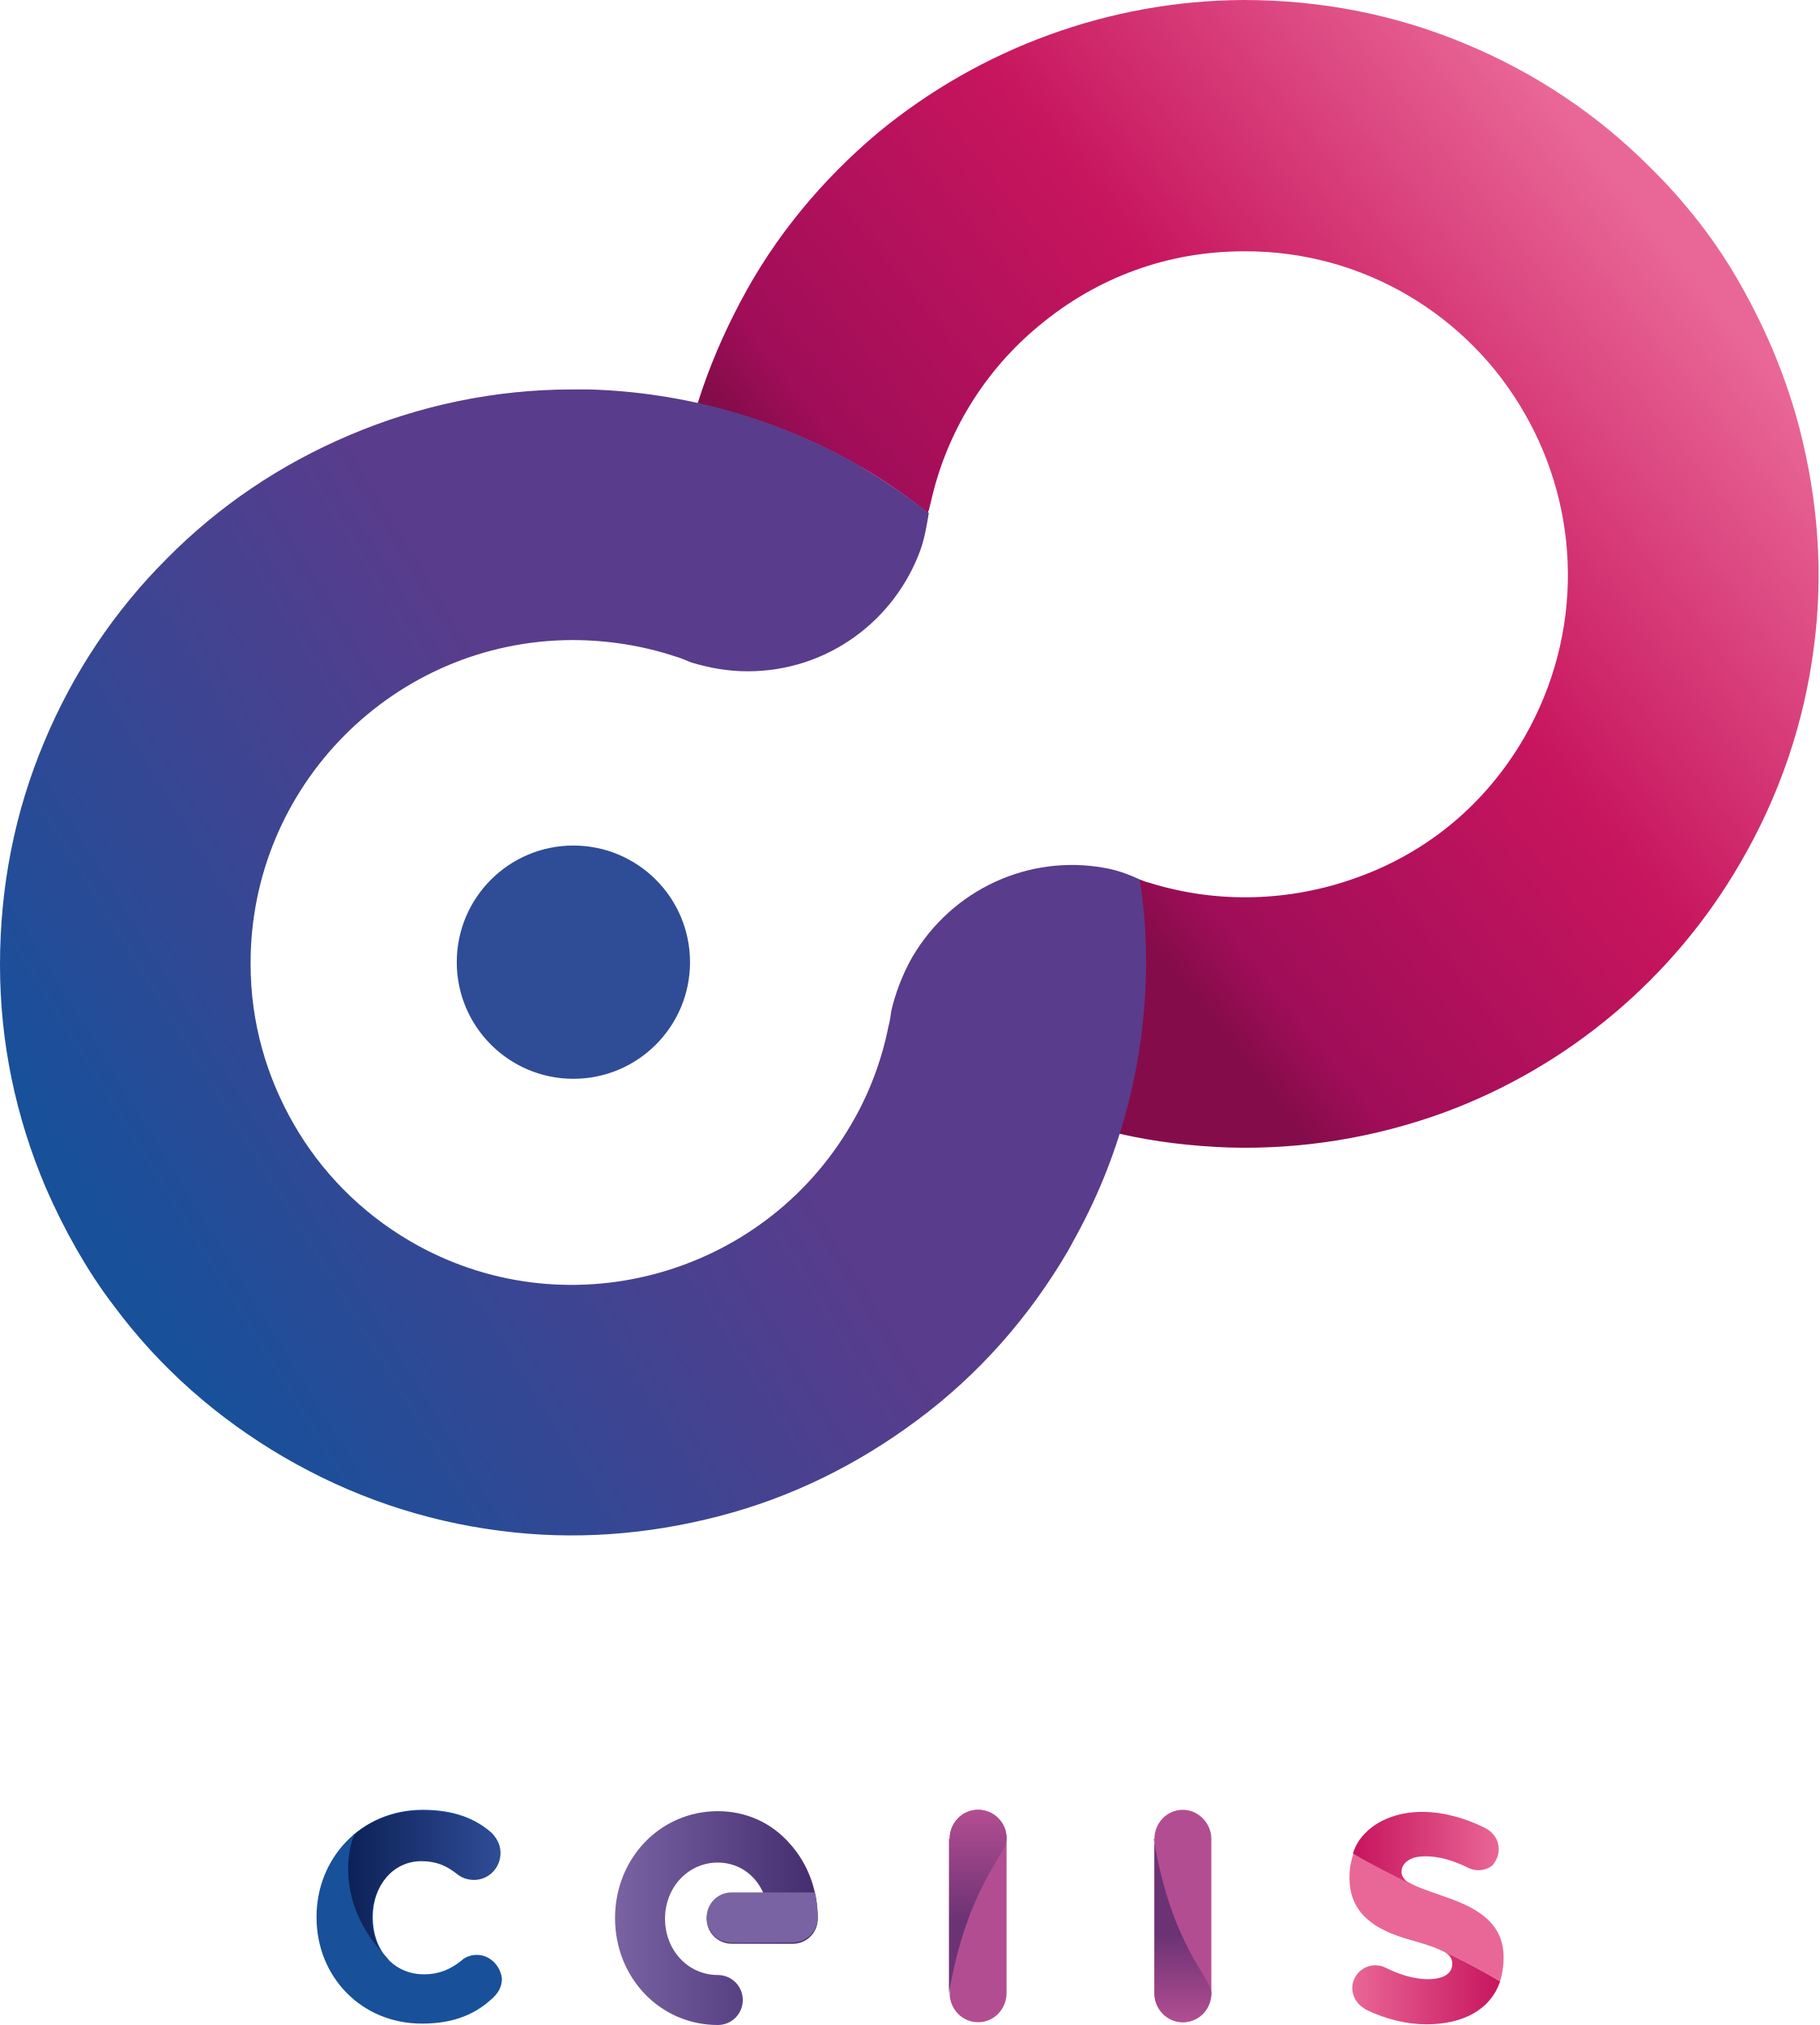
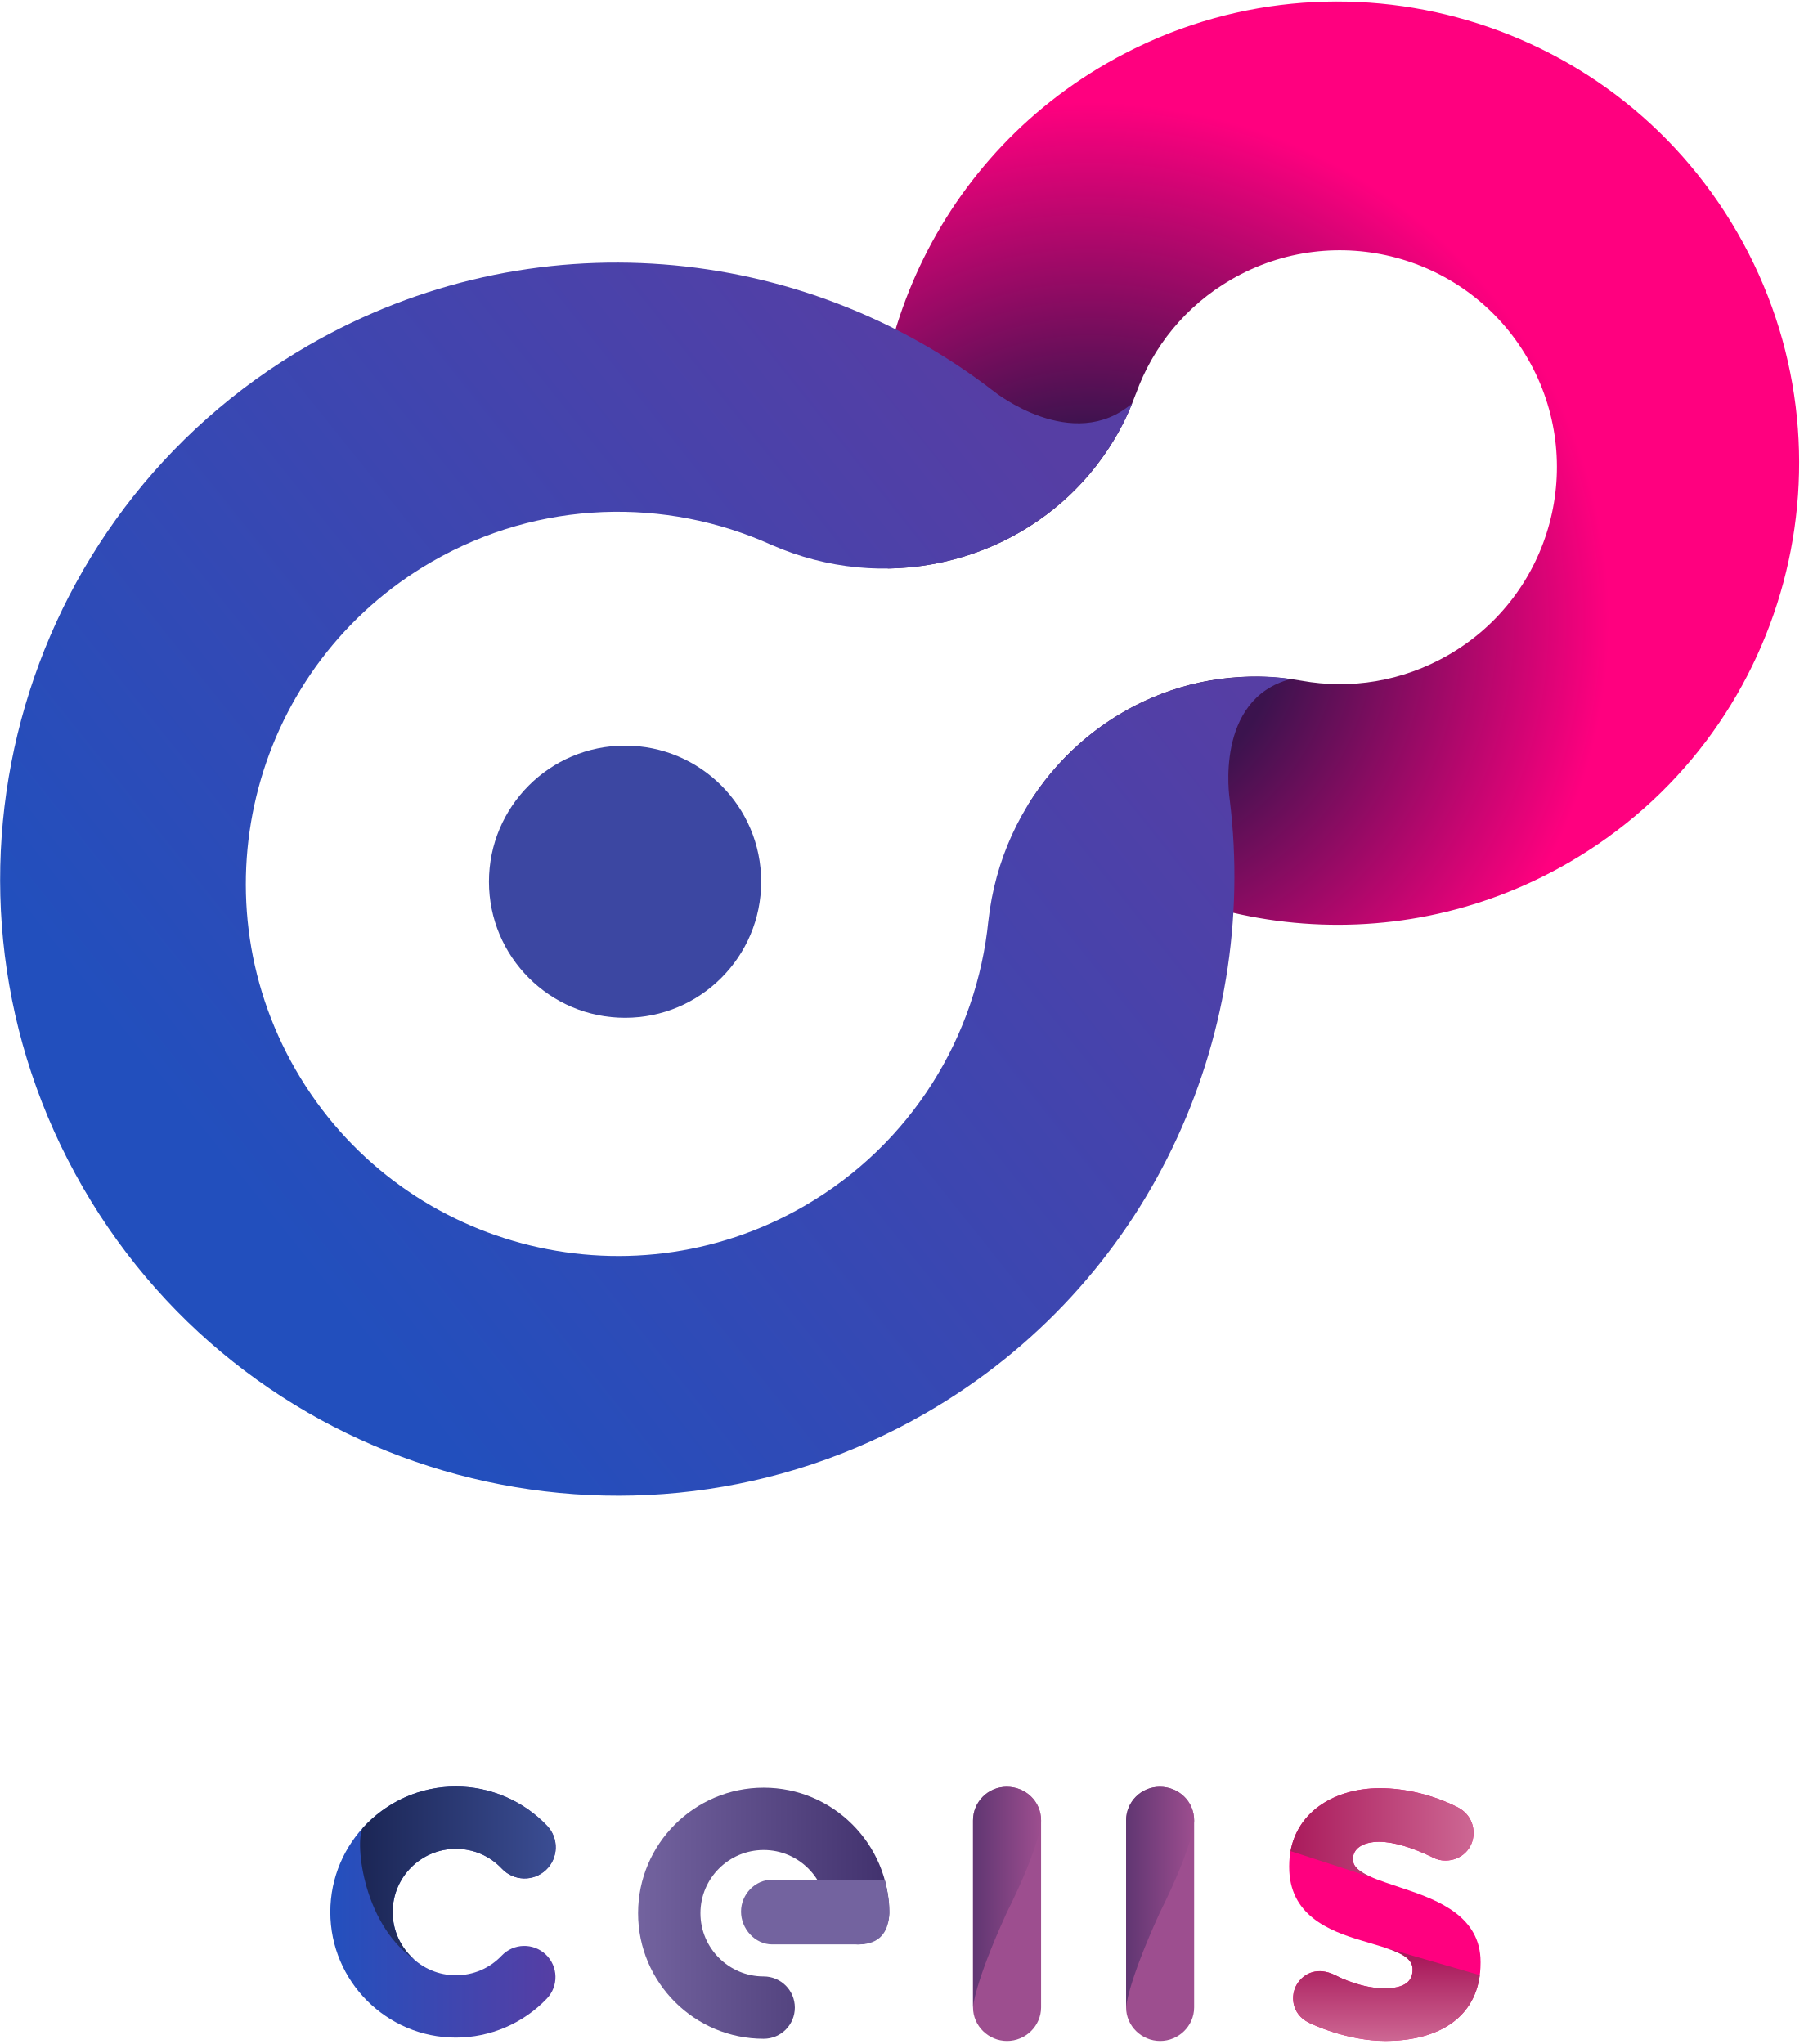
- <svg xmlns="http://www.w3.org/2000/svg" version="1.1" id="Capa_1" x="0px" y="0px" viewBox="0 0 262.1 291.7" style="enable-background:new 0 0 262.1 291.7;" xml:space="preserve">
-   <style type="text/css">
- 	.st0{fill:url(#SVGID_1_);}
- 	.st1{fill:#E96796;}
- 	.st2{fill:url(#SVGID_2_);}
- 	.st3{fill:#18509A;}
- 	.st4{fill:url(#SVGID_3_);}
- 	.st5{fill:url(#SVGID_4_);}
- 	.st6{fill:#7963A3;}
- 	.st7{fill:#B34D92;}
- 	.st8{fill:url(#SVGID_5_);}
- 	.st9{fill:url(#SVGID_6_);}
- 	.st10{fill:#2F4C97;}
- 	.st11{fill:url(#SVGID_7_);}
- 	.st12{fill:url(#SVGID_8_);}
- </style>
-   <g>
-     <g>
-       <linearGradient id="SVGID_1_" gradientUnits="userSpaceOnUse" x1="194.759" y1="284.329" x2="216.125" y2="284.329">
-         <stop offset="0" style="stop-color:#E96796" />
-         <stop offset="1" style="stop-color:#C7155E" />
-       </linearGradient>
-       <path class="st0" d="M209.2,282.8v0.1c0,1.3-1.1,2.2-3.5,2.2c-1.9,0-4-0.6-6.2-1.7l0,0c-0.4-0.2-0.9-0.3-1.4-0.3    c-1.8,0-3.3,1.5-3.3,3.3c0,1.2,0.7,2.3,1.7,2.9l0,0c0,0,0,0,0,0c0.1,0.1,0.2,0.1,0.3,0.2c2.9,1.4,5.9,2.1,8.7,2.1    c5.1,0,9.2-2,10.6-6.2c-5.7-3.4-11.8-6.2-18.3-8.3c1.6,1.1,3.5,1.8,5.3,2.3C206.4,280.4,209.2,281,209.2,282.8z" />
-       <g>
-         <path class="st1" d="M207.8,273.1c-2.2-0.8-4.3-1.4-5.3-2.3c0.2,0.2,0.5,0.4,0.9,0.6c-2.9-1.3-5.6-2.8-8.3-4.4     c0.2-0.7,0.5-1.3,0.9-1.9c-1,1.4-1.6,3.2-1.6,5.3v0.1c0,3.2,1.4,5.2,3.4,6.6c3.4,2.2,6.5,2.3,9.7,3.8c3,1.4,5.8,2.9,8.6,4.5     c0.3-1,0.5-2.1,0.5-3.4v-0.1C216.6,276.5,211.9,274.5,207.8,273.1z" />
-         <linearGradient id="SVGID_2_" gradientUnits="userSpaceOnUse" x1="195.099" y1="266.227" x2="216.088" y2="266.227">
-           <stop offset="0" style="stop-color:#C7155E" />
-           <stop offset="1" style="stop-color:#E96796" />
-         </linearGradient>
-         <path class="st2" d="M203.4,271.5c-0.4-0.2-0.7-0.4-0.9-0.6c-0.4-0.4-0.6-0.8-0.6-1.2v-0.1c0-0.8,0.5-1.4,1.3-1.8     c0.6-0.3,1.3-0.4,2.2-0.4c1.9,0,4,0.6,6.2,1.7l0,0c0.4,0.2,0.9,0.3,1.4,0.3c0.8,0,1.5-0.3,2-0.7c0.5-0.6,0.9-1.4,0.9-2.3     c0-1.4-0.8-2.5-2-3.1c-2.8-1.4-6-2.3-9-2.3c-3.8,0-7.2,1.4-9.1,4.1c-0.4,0.6-0.7,1.2-0.9,1.9     C197.8,268.7,200.6,270.1,203.4,271.5z" />
+ <svg xmlns="http://www.w3.org/2000/svg" width="262px" height="297px" viewBox="0 0 262 297" version="1.1">
+   <defs>
+     <radialGradient cx="23.301%" cy="67.037%" fx="23.301%" fy="67.037%" r="86.388%" id="radialGradient-1">
+       <stop stop-color="#3B134E" offset="23.84%" />
+       <stop stop-color="#FF007F" offset="64.94%" />
+     </radialGradient>
+     <linearGradient x1="17.432%" y1="74.009%" x2="85.872%" y2="20.561%" id="linearGradient-2">
+       <stop stop-color="#224FBD" offset="0%" />
+       <stop stop-color="#563EA4" offset="100%" />
+     </linearGradient>
+     <linearGradient x1="49.999%" y1="13.294%" x2="49.999%" y2="99.741%" id="linearGradient-3">
+       <stop stop-color="#AA1B5C" offset="0%" />
+       <stop stop-color="#CD6793" offset="100%" />
+     </linearGradient>
+     <linearGradient x1="0.001%" y1="50.003%" x2="100%" y2="50.003%" id="linearGradient-4">
+       <stop stop-color="#AA1B5C" offset="0%" />
+       <stop stop-color="#CD6793" offset="100%" />
+     </linearGradient>
+     <linearGradient x1="-0.001%" y1="50%" x2="100.001%" y2="50%" id="linearGradient-5">
+       <stop stop-color="#603672" offset="0%" />
+       <stop stop-color="#9D4E8F" offset="100%" />
+     </linearGradient>
+     <linearGradient x1="-0.002%" y1="50%" x2="100%" y2="50%" id="linearGradient-6">
+       <stop stop-color="#603672" offset="0%" />
+       <stop stop-color="#9D4E8F" offset="100%" />
+     </linearGradient>
+     <linearGradient x1="5.08966538e-14%" y1="50.001%" x2="100%" y2="50.001%" id="linearGradient-7">
+       <stop stop-color="#73639F" offset="0%" />
+       <stop stop-color="#41316D" offset="100%" />
+     </linearGradient>
+     <linearGradient x1="0.001%" y1="49.999%" x2="100.002%" y2="49.999%" id="linearGradient-8">
+       <stop stop-color="#2350BE" offset="0%" />
+       <stop stop-color="#563EA4" offset="100%" />
+     </linearGradient>
+     <linearGradient x1="-0.002%" y1="50.002%" x2="100%" y2="50.002%" id="linearGradient-9">
+       <stop stop-color="#1B2655" offset="0%" />
+       <stop stop-color="#3B4D93" offset="100%" />
+     </linearGradient>
+   </defs>
+   <g id="Page-1" stroke="none" stroke-width="1" fill="none" fill-rule="evenodd">
+     <g id="cells-symbol-min">
+       <g id="Page-1">
+         <g id="Artboard-1">
+           <g id="cells-symbol-min">
+             <g id="Page-1">
+               <g id="cells-symbol">
+                 <path d="M160.753,9.215 C134.519,24.362 122.394,54.554 128.974,82.6 C144.697,82.364 159.337,72.866 165.01,57.212 L165.015,57.22 C167.445,50.449 172.188,44.468 178.906,40.59 C193.976,31.888 213.248,37.052 221.95,52.123 C230.653,67.195 225.488,86.466 210.417,95.168 C203.7,99.046 196.165,100.189 189.085,98.909 L189.085,98.909 C172.837,96.021 157.416,103.773 149.289,117.047 C170.299,136.058 201.963,140.31 227.822,125.38 C259.901,106.859 270.891,65.841 252.371,33.763 C233.85,1.686 192.832,-9.306 160.753,9.215 L160.753,9.215 L160.753,9.215 L160.753,9.215 Z" id="cell-pink" fill="url(#radialGradient-1)" />
+                 <circle id="core" fill="#3C47A2" cx="90.805" cy="128.114" r="19.772" />
+                 <path d="M187.515,98.658 C180.918,97.618 174.489,99.153 174.481,99.129 C158.421,102.51 145.533,116.096 143.586,133.789 L143.583,133.786 C141.905,150.507 132.481,166.206 116.817,175.251 C90.958,190.18 57.893,181.319 42.964,155.462 C28.035,129.604 36.895,96.539 62.753,81.61 C78.419,72.566 96.726,72.254 112.046,79.16 L112.043,79.157 C128.428,86.355 146.755,81.917 157.697,69.553 C157.697,69.553 162.072,64.854 164.469,58.62 C155.842,65.992 144.467,56.931 144.467,56.931 C116.564,35.301 77.28,31.434 44.815,50.178 C1.979,74.91 -12.699,129.685 12.033,172.522 C36.764,215.359 91.651,230.059 134.488,205.327 C166.796,186.674 182.962,151.017 178.637,116.132 C178.638,116.132 176.339,101.581 187.515,98.658 L187.515,98.658 L187.515,98.658 L187.515,98.658 Z" id="cell-blue" fill="url(#linearGradient-2)" />
+                 <g id="S-letter" transform="translate(186.8638, 259.3879)">
+                   <path d="M17.191,15.083 C13.333,13.752 9.688,12.82 9.688,10.824 L9.688,10.69 C9.688,9.292 11.031,8.229 13.493,8.229 C15.622,8.229 18.388,9.093 21.25,10.491 C21.916,10.824 22.402,10.956 23.135,10.956 C25.396,10.956 27.203,9.226 27.203,6.964 C27.203,5.233 26.275,3.902 24.813,3.171 C21.352,1.441 17.342,0.442 13.614,0.442 C6.427,0.442 0.42,4.5 0.42,11.755 L0.42,11.888 C0.42,18.809 6.019,21.138 11.011,22.601 C14.936,23.8 18.339,24.531 18.339,26.728 L18.339,26.859 C18.339,28.457 17.219,29.523 14.292,29.523 C12.388,29.523 10.361,29.047 8.137,28.103 C8.006,28.042 7.055,27.586 6.987,27.553 C4.681,26.443 2.604,27.165 1.519,28.967 C0.598,30.497 0.701,33.232 3.264,34.506 C3.78,34.763 8.84,37.162 14.404,37.162 C22.122,37.162 28.224,33.714 28.224,25.796 L28.224,25.664 C28.224,19.141 22.184,16.747 17.191,15.083 L17.191,15.083 L17.191,15.083 L17.191,15.083 Z" id="Shape" fill="#FF007F" />
+                   <g id="Group">
+                     <path d="M18.343,26.735 L18.343,26.866 C18.343,28.463 17.223,29.529 14.296,29.529 C12.391,29.529 10.366,29.053 8.142,28.11 C8.01,28.048 7.06,27.592 6.992,27.559 C4.685,26.449 2.608,27.17 1.524,28.974 C0.602,30.504 0.706,33.238 3.268,34.512 C3.785,34.769 8.845,37.169 14.409,37.169 C21.512,37.169 27.242,34.244 28.112,27.607 L14.311,23.606 C16.665,24.373 18.343,25.192 18.343,26.735 L18.343,26.735 L18.343,26.735 L18.343,26.735 Z" id="Shape" fill="url(#linearGradient-3)" />
+                     <path d="M9.688,10.824 L9.688,10.69 C9.688,9.292 11.031,8.229 13.493,8.229 C15.622,8.229 18.388,9.093 21.25,10.491 C21.916,10.824 22.402,10.956 23.135,10.956 C25.396,10.956 27.203,9.226 27.203,6.964 C27.203,5.233 26.275,3.902 24.813,3.171 C21.352,1.441 17.342,0.442 13.614,0.442 C7.179,0.442 1.695,3.697 0.616,9.584 L12.665,13.493 C10.902,12.771 9.688,11.974 9.688,10.824 L9.688,10.824 L9.688,10.824 L9.688,10.824 Z" id="Shape" fill="url(#linearGradient-4)" />
+                   </g>
+                 </g>
+                 <g id="L2-letter" transform="translate(163.3425, 259.3879)">
+                   <path d="M5.191,37.17 C2.496,37.17 0.248,34.986 0.248,32.292 L0.248,5.117 C0.248,2.421 2.496,0.238 5.191,0.238 C7.885,0.238 10.133,2.421 10.133,5.117 L10.133,32.292 C10.134,34.986 7.885,37.17 5.191,37.17 L5.191,37.17 L5.191,37.17 L5.191,37.17 Z" id="Shape" fill="#9D4E8F" />
+                   <path d="M0.248,32.292 L0.248,5.117 C0.248,2.421 2.412,0.238 5.106,0.238 C7.904,0.238 10.134,2.329 10.134,5.117 C10.134,5.117 10.276,8.24 5.109,18.609 C0.383,28.974 0.248,32.292 0.248,32.292 L0.248,32.292 L0.248,32.292 L0.248,32.292 Z" id="Shape" fill="url(#linearGradient-5)" />
+                 </g>
+                 <g id="L1-letter" transform="translate(141.1279, 259.3879)">
+                   <path d="M5.168,37.17 C2.473,37.17 0.226,34.986 0.226,32.292 L0.226,5.117 C0.226,2.421 2.473,0.238 5.168,0.238 C7.863,0.238 10.112,2.421 10.112,5.117 L10.112,32.292 C10.112,34.986 7.863,37.17 5.168,37.17 L5.168,37.17 L5.168,37.17 L5.168,37.17 Z" id="Shape" fill="#9D4E8F" />
+                   <path d="M0.226,32.292 L0.226,5.117 C0.226,2.421 2.389,0.238 5.083,0.238 C7.882,0.238 10.112,2.329 10.112,5.117 C10.112,5.117 10.253,8.24 5.087,18.609 C0.361,28.974 0.226,32.292 0.226,32.292 L0.226,32.292 L0.226,32.292 L0.226,32.292 Z" id="Shape" fill="url(#linearGradient-6)" />
+                 </g>
+                 <g id="E-letter" transform="translate(92.12518, 259.3879)">
+                   <path d="M18.815,36.851 C8.755,36.851 0.572,28.669 0.572,18.609 C0.572,8.549 8.754,0.366 18.815,0.366 C28.874,0.366 37.057,8.549 37.057,18.609 C37.057,21.11 35.029,23.138 32.528,23.138 C30.027,23.138 27.998,21.11 27.998,18.609 C27.998,13.544 23.878,9.424 18.814,9.424 C13.75,9.424 9.629,13.544 9.629,18.609 C9.629,23.672 13.75,27.794 18.814,27.794 C21.314,27.794 23.344,29.822 23.344,32.322 C23.344,34.825 21.315,36.851 18.815,36.851 L18.815,36.851 L18.815,36.851 L18.815,36.851 Z" id="Shape" fill="url(#linearGradient-7)" />
+                   <path d="M24.935,13.74 L20.058,13.74 C17.556,13.74 15.527,15.872 15.527,18.374 C15.527,20.875 17.555,23.138 20.058,23.138 L32.599,23.138 C38.977,23.138 36.806,15.41 36.397,13.74 L26.852,13.74 L24.935,13.74 L24.935,13.74 L24.935,13.74 L24.935,13.74 Z" id="Shape" fill="#73639F" />
+                 </g>
+                 <g id="C-letter" transform="translate(47.69601, 259.3879)">
+                   <path d="M18.532,36.681 C8.474,36.681 0.291,28.498 0.291,18.439 C0.291,8.381 8.474,0.198 18.532,0.198 C23.532,0.198 28.369,2.284 31.804,5.923 C33.52,7.741 33.437,10.609 31.617,12.326 C29.798,14.042 26.932,13.96 25.216,12.14 C23.461,10.28 21.087,9.256 18.532,9.256 C13.468,9.256 9.348,13.375 9.348,18.44 C9.348,23.504 13.468,27.624 18.532,27.624 C21.074,27.624 23.438,26.61 25.19,24.767 C26.913,22.955 29.78,22.882 31.594,24.607 C33.406,26.331 33.477,29.198 31.752,31.011 C28.325,34.615 23.506,36.681 18.532,36.681 L18.532,36.681 L18.532,36.681 L18.532,36.681 Z" id="Shape" fill="url(#linearGradient-8)" />
+                   <path d="M9.349,18.439 C9.349,13.374 13.469,9.256 18.533,9.256 C21.088,9.256 23.462,10.279 25.216,12.14 C26.933,13.959 29.799,14.042 31.618,12.325 C33.438,10.608 33.521,7.74 31.805,5.922 C28.369,2.284 23.532,0.197 18.533,0.197 C13.204,0.197 8.405,2.494 5.068,6.15 C3.837,7.497 4.703,19.907 12.53,25.371 L12.53,25.371 C10.585,23.687 9.349,21.207 9.349,18.439 L9.349,18.439 L9.349,18.439 L9.349,18.439 Z" id="Shape" fill="url(#linearGradient-9)" />
+                 </g>
+               </g>
+             </g>
+           </g>
+         </g>
      </g>
    </g>
-     <g>
-       <path class="st3" d="M68.7,281.6c-1,0-1.8,0.4-2.2,0.8c-1.6,1.3-3.3,2-5.4,2c-4.5,0-7.4-3.6-7.4-8.2v-0.1c0-4.4,2.9-8.1,7.1-8.1    c2.2,0,3.7,0.7,5.2,1.9c0.5,0.4,1.3,0.8,2.4,0.8c2.1,0,3.7-1.7,3.7-3.8c0-1.4-0.8-2.4-1.3-2.9c-2.4-2.1-5.5-3.3-9.9-3.3    c-8.9,0-15.3,7-15.3,15.4v0.1c0,8.5,6.4,15.3,15.2,15.3c4.8,0,7.9-1.5,10.3-3.8c0.7-0.7,1.2-1.5,1.2-2.7    C72.1,283.2,70.6,281.6,68.7,281.6z" />
-       <linearGradient id="SVGID_3_" gradientUnits="userSpaceOnUse" x1="50.038" y1="271.631" x2="71.963" y2="271.631">
-         <stop offset="0" style="stop-color:#0C2156" />
-         <stop offset="1" style="stop-color:#2F4C97" />
-       </linearGradient>
-       <path class="st4" d="M53.6,276.3v-0.1c0-4.4,2.9-8.1,7.1-8.1c2.2,0,3.7,0.7,5.2,1.9c0.5,0.4,1.3,0.8,2.4,0.8    c2.1,0,3.7-1.7,3.7-3.8c0-1.4-0.8-2.4-1.3-2.9c-2.4-2.1-5.5-3.3-9.9-3.3c-3.8,0-7.2,1.3-9.7,3.4c-0.3,0.3-3.8,9.3,4.9,18.1    C55.9,282.4,53.6,280.3,53.6,276.3z" />
-     </g>
-     <g>
-       <linearGradient id="SVGID_4_" gradientUnits="userSpaceOnUse" x1="88.604" y1="276.272" x2="117.793" y2="276.272">
-         <stop offset="0" style="stop-color:#7963A3" />
-         <stop offset="1" style="stop-color:#442D6F" />
-       </linearGradient>
-       <path class="st5" d="M103.4,260.9c-8.3,0-14.8,6.8-14.8,15.4c0,8.6,6.5,15.4,14.8,15.4c2,0,3.6-1.6,3.6-3.6c0-2-1.6-3.6-3.6-3.6    c-4.3,0-7.6-3.6-7.6-8.1c0-4.6,3.4-8.1,7.6-8.1c3,0,5.5,1.8,6.6,4.5h-4.6c-2,0-3.6,1.6-3.6,3.6c0,2,1.6,3.6,3.6,3.6h8.8    c2,0,3.6-1.6,3.6-3.6c0-4.1-1.4-7.9-4-10.8C111.1,262.5,107.4,260.9,103.4,260.9z" />
-       <path class="st6" d="M114.2,279.8h-8.8c-2,0-3.6-1.6-3.6-3.6c0-2,1.6-3.6,3.6-3.6h12c0,0,0.4,1.6,0.4,3.6    C117.8,278.2,116.2,279.8,114.2,279.8z" />
-     </g>
-     <g>
-       <path class="st7" d="M140.9,260.7c-2.3,0-4.1,1.9-4.1,4.2v22.2c0,2.3,1.8,4.2,4.1,4.2c2.3,0,4.1-1.9,4.1-4.2v-22.2    C145.1,262.6,143.2,260.7,140.9,260.7z" />
-       <linearGradient id="SVGID_5_" gradientUnits="userSpaceOnUse" x1="140.931" y1="276.567" x2="140.931" y2="260.849">
-         <stop offset="0" style="stop-color:#6C3374" />
-         <stop offset="1" style="stop-color:#B34D92" />
-       </linearGradient>
-       <path class="st8" d="M136.8,264.9c0-2.3,1.8-4.2,4.1-4.2c2.3,0,4.1,1.9,4.1,4.2c0,2.3-5.6,6.7-8.3,22.2V264.9z" />
-     </g>
-     <g>
-       <path class="st7" d="M170.4,260.7c-2.3,0-4.1,1.9-4.1,4.2v22.2c0,2.3,1.8,4.2,4.1,4.2c2.3,0,4.1-1.9,4.1-4.2v-22.2    C174.5,262.6,172.6,260.7,170.4,260.7z" />
-       <linearGradient id="SVGID_6_" gradientUnits="userSpaceOnUse" x1="170.363" y1="278.808" x2="170.363" y2="291.344">
-         <stop offset="0" style="stop-color:#6C3374" />
-         <stop offset="1" style="stop-color:#B34D92" />
-       </linearGradient>
-       <path class="st9" d="M166.2,264.9c2.6,15.5,8.3,20,8.3,22.2c0,2.3-1.8,4.2-4.1,4.2c-2.3,0-4.1-1.9-4.1-4.2V264.9z" />
-     </g>
-   </g>
-   <circle class="st10" cx="82.6" cy="138.6" r="16.8" />
-   <g>
-     <linearGradient id="SVGID_7_" gradientUnits="userSpaceOnUse" x1="240.074" y1="34.212" x2="145.099" y2="110.127">
-       <stop offset="0" style="stop-color:#E96796" />
-       <stop offset="0.5" style="stop-color:#C7155E" />
-       <stop offset="0.917" style="stop-color:#A00D59" />
-       <stop offset="1" style="stop-color:#850C4A" />
-     </linearGradient>
-     <path class="st11" d="M237.6,24c-7.6-7.6-16.5-13.5-26.3-17.6c-10.2-4.3-21-6.4-32.2-6.4c-19.2,0.1-37.8,6.9-52.6,19.1   c-8.1,6.8-14.9,15-19.8,24.3c-2.5,4.7-4.6,9.6-6.2,14.7c4.7,1.1,9.4,2.5,13.9,4.4c7,2.9,13.4,6.7,19.3,11.4c0-0.1,0-0.3,0.1-0.4   c0.1-0.4,0.2-0.8,0.3-1.2c2.2-9.9,7.7-18.9,15.6-25.4c8.4-7,18.6-10.7,29.5-10.7c17.2-0.1,32.4,9.3,40.4,23.3   c8.1,14,8.6,31.7,0,46.7c-5.5,9.5-13.8,16.5-24.1,20.2c-9.6,3.5-20.1,3.8-29.8,0.8c-0.4-0.1-0.8-0.2-1.2-0.4   c-0.1,0-0.2-0.1-0.4-0.1c1.1,7.4,1.2,14.9,0.2,22.4c-0.6,4.9-1.7,9.6-3.1,14.2c5.2,1.2,10.5,1.8,15.8,2c10.5,0.3,21-1.4,30.9-5   c18-6.6,33.2-19.4,42.8-36c5.6-9.6,9.2-20.1,10.6-31.1c1.4-10.6,0.6-21.2-2.1-31.6c-1.9-7.2-4.7-13.9-8.3-20.3   C247.4,35,242.9,29.2,237.6,24z" />
-     <linearGradient id="SVGID_8_" gradientUnits="userSpaceOnUse" x1="16.23" y1="179.399" x2="148.651" y2="97.947">
-       <stop offset="0" style="stop-color:#18509A" />
-       <stop offset="0.577" style="stop-color:#593C8C" />
-     </linearGradient>
-     <path class="st12" d="M159,125c-10.7-1.9-21.8,3-27.6,12.9c-1.4,2.5-2.4,5.1-3,7.7c-0.1,0.7-0.2,1.5-0.4,2.2c-1,5-2.8,9.8-5.4,14.2   c-12.9,22.1-41.4,29.7-63.5,16.8c-7.2-4.2-12.9-10.1-16.8-16.9c-3.9-6.8-6.2-14.6-6.2-23C36,113.2,56.8,92.3,82.4,92.2   c5.1,0,10.2,0.8,15,2.4c0.7,0.2,1.4,0.5,2.1,0.8c2.6,0.8,5.3,1.3,8.2,1.3c11.5,0,21.2-7.3,24.9-17.5c0.6-1.7,0.9-3.5,1.2-5.3   c-3.1-2.4-6.3-4.6-9.7-6.6c0,0,0,0,0,0c0,0-0.1-0.1-0.1-0.1c-11.9-6.9-25.4-10.7-39.1-11.1c-0.8,0-1.7,0-2.5,0   c-11.1,0-22,2.3-32.1,6.6C40.4,66.9,31.5,72.9,24,80.5c-7.6,7.6-13.5,16.5-17.6,26.3C2.1,117,0,127.8,0,139s2.3,22,6.6,32.1   c1.3,3,2.8,6,4.4,8.8v0c0,0,0,0,0,0c0,0,0,0,0,0l0,0c1.6,2.8,3.4,5.6,5.4,8.2c6.6,8.9,14.9,16.2,24.5,21.8   c9.6,5.6,20.1,9.2,31.1,10.6c10.6,1.4,21.2,0.6,31.6-2.1c10.4-2.7,19.9-7.4,28.5-13.8c8.9-6.6,16.2-14.9,21.8-24.5   c0.4-0.7,0.8-1.5,1.2-2.2c6.6-12.1,10-25.7,10-39.4c0,0,0-0.1,0-0.1c0,0,0,0,0,0c0-3.9-0.3-7.8-0.9-11.7   C162.5,125.9,160.8,125.3,159,125z" />
  </g>
</svg>
